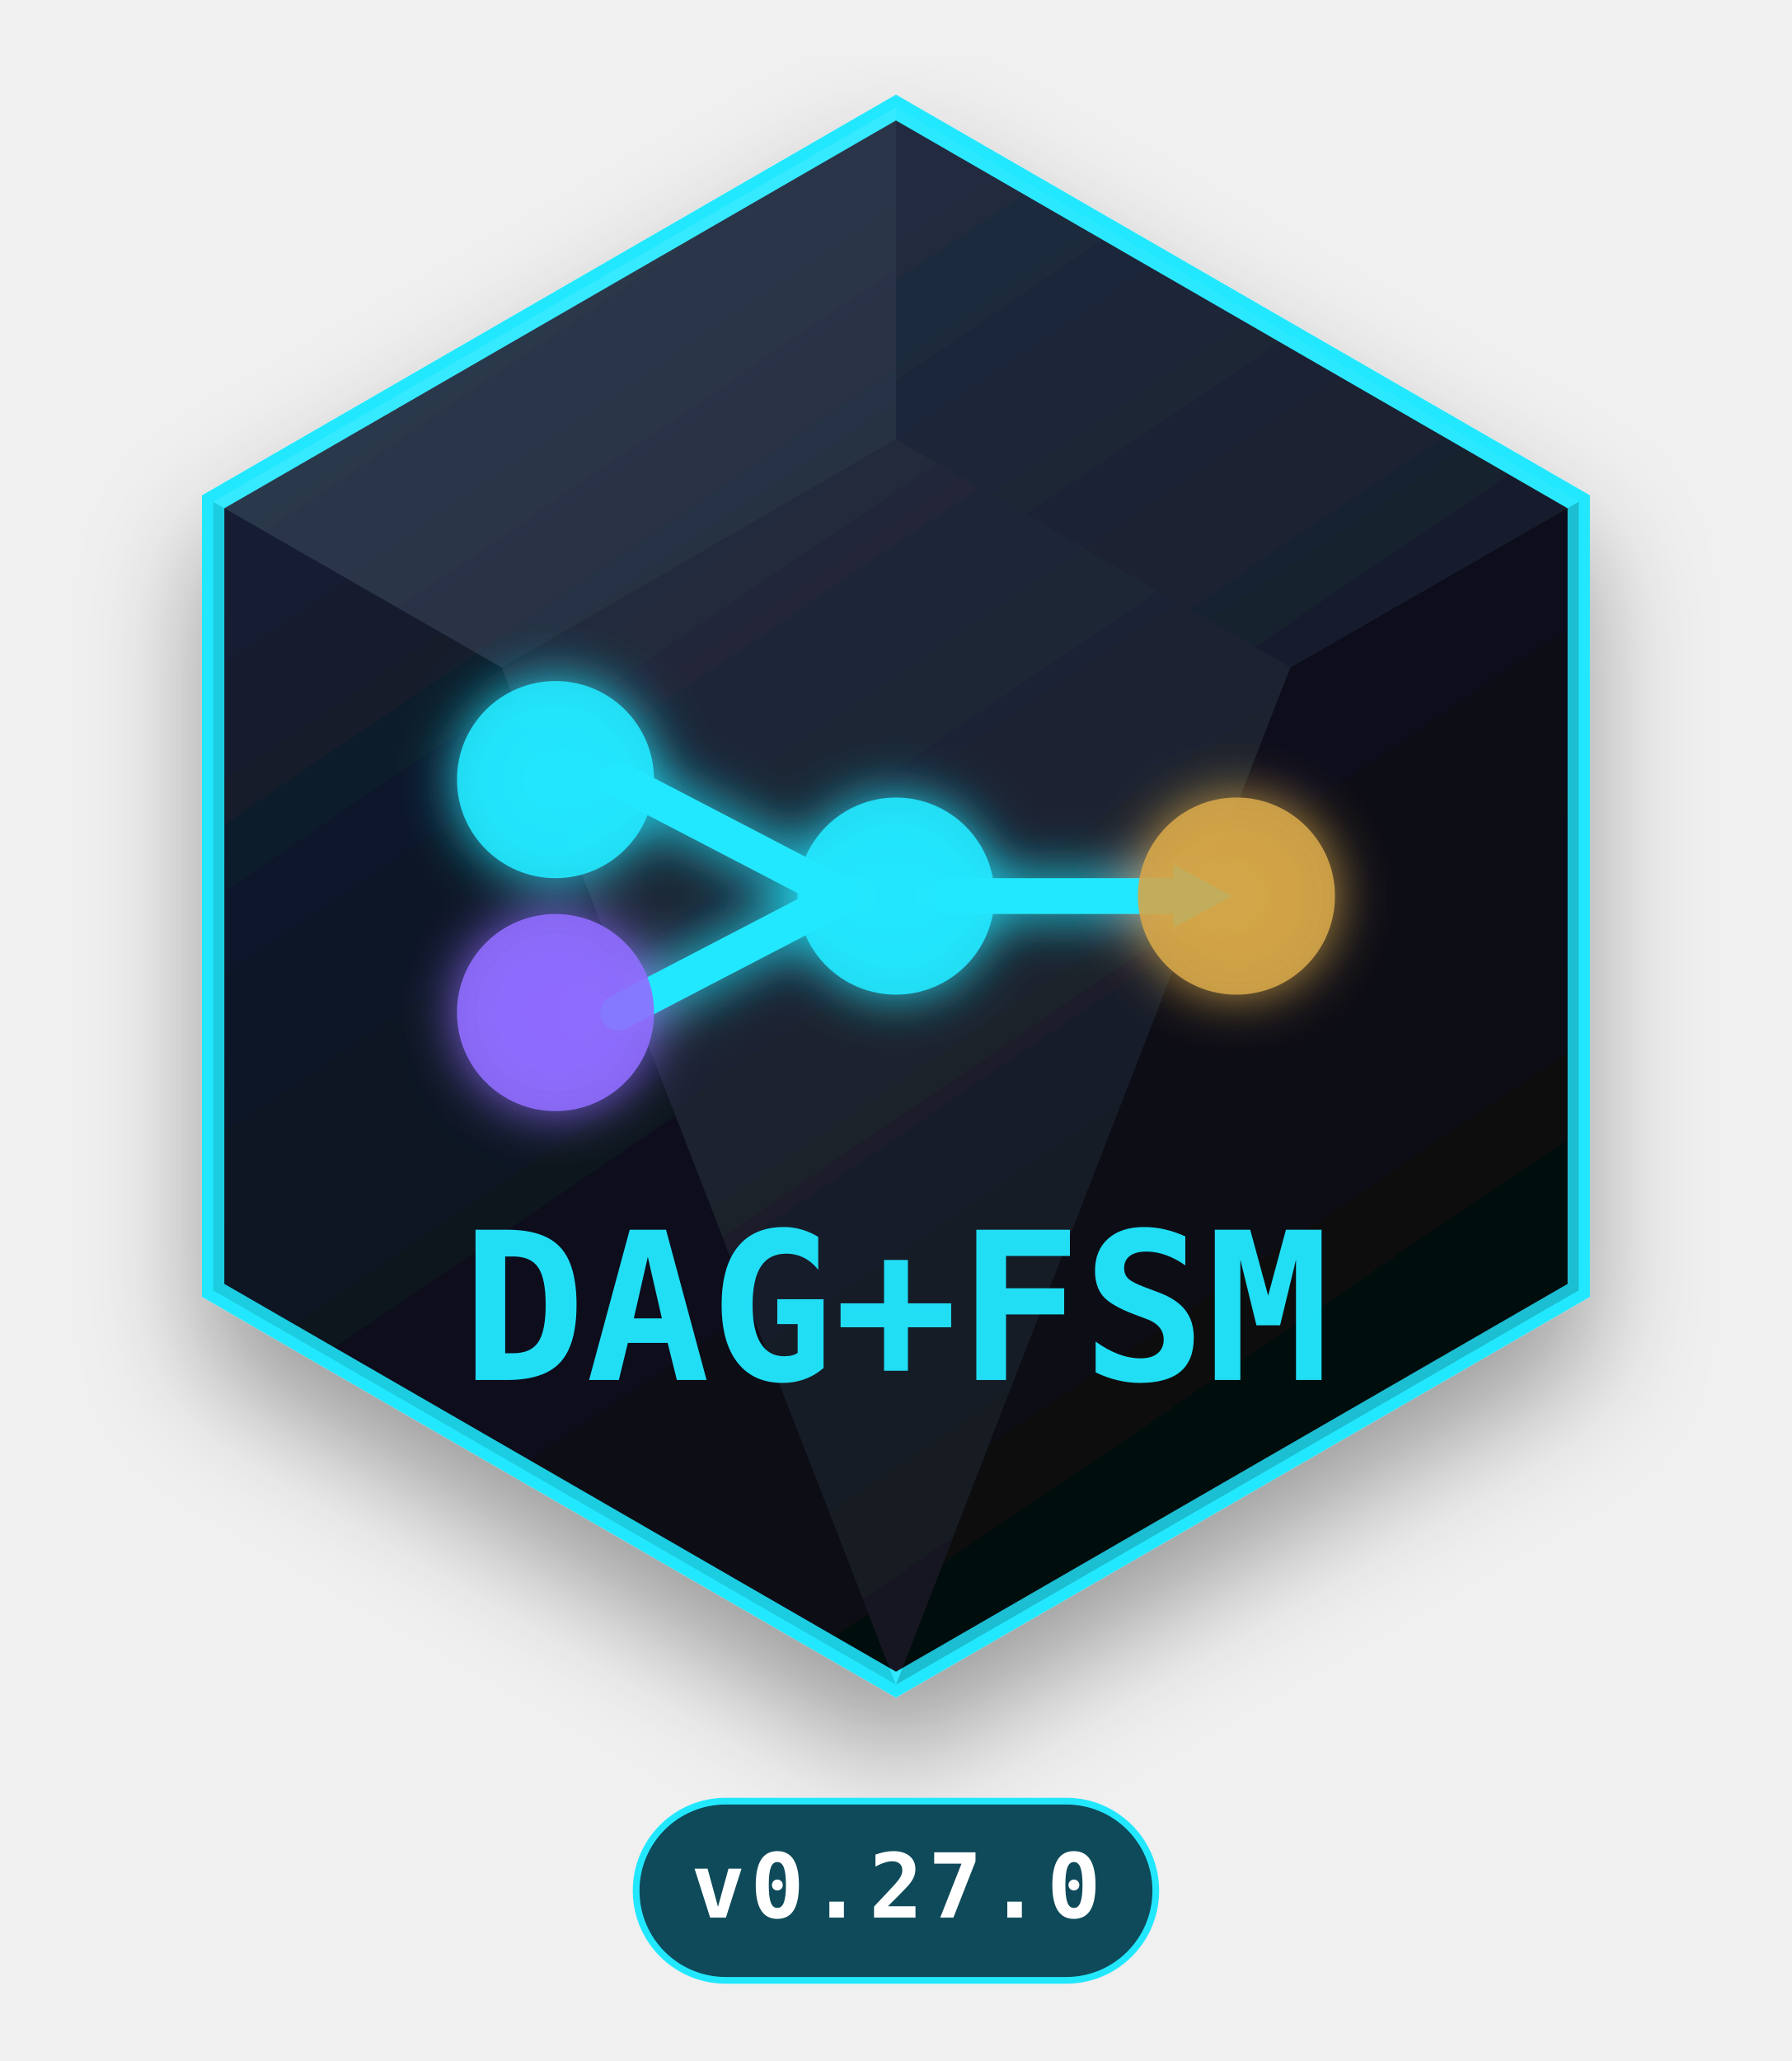
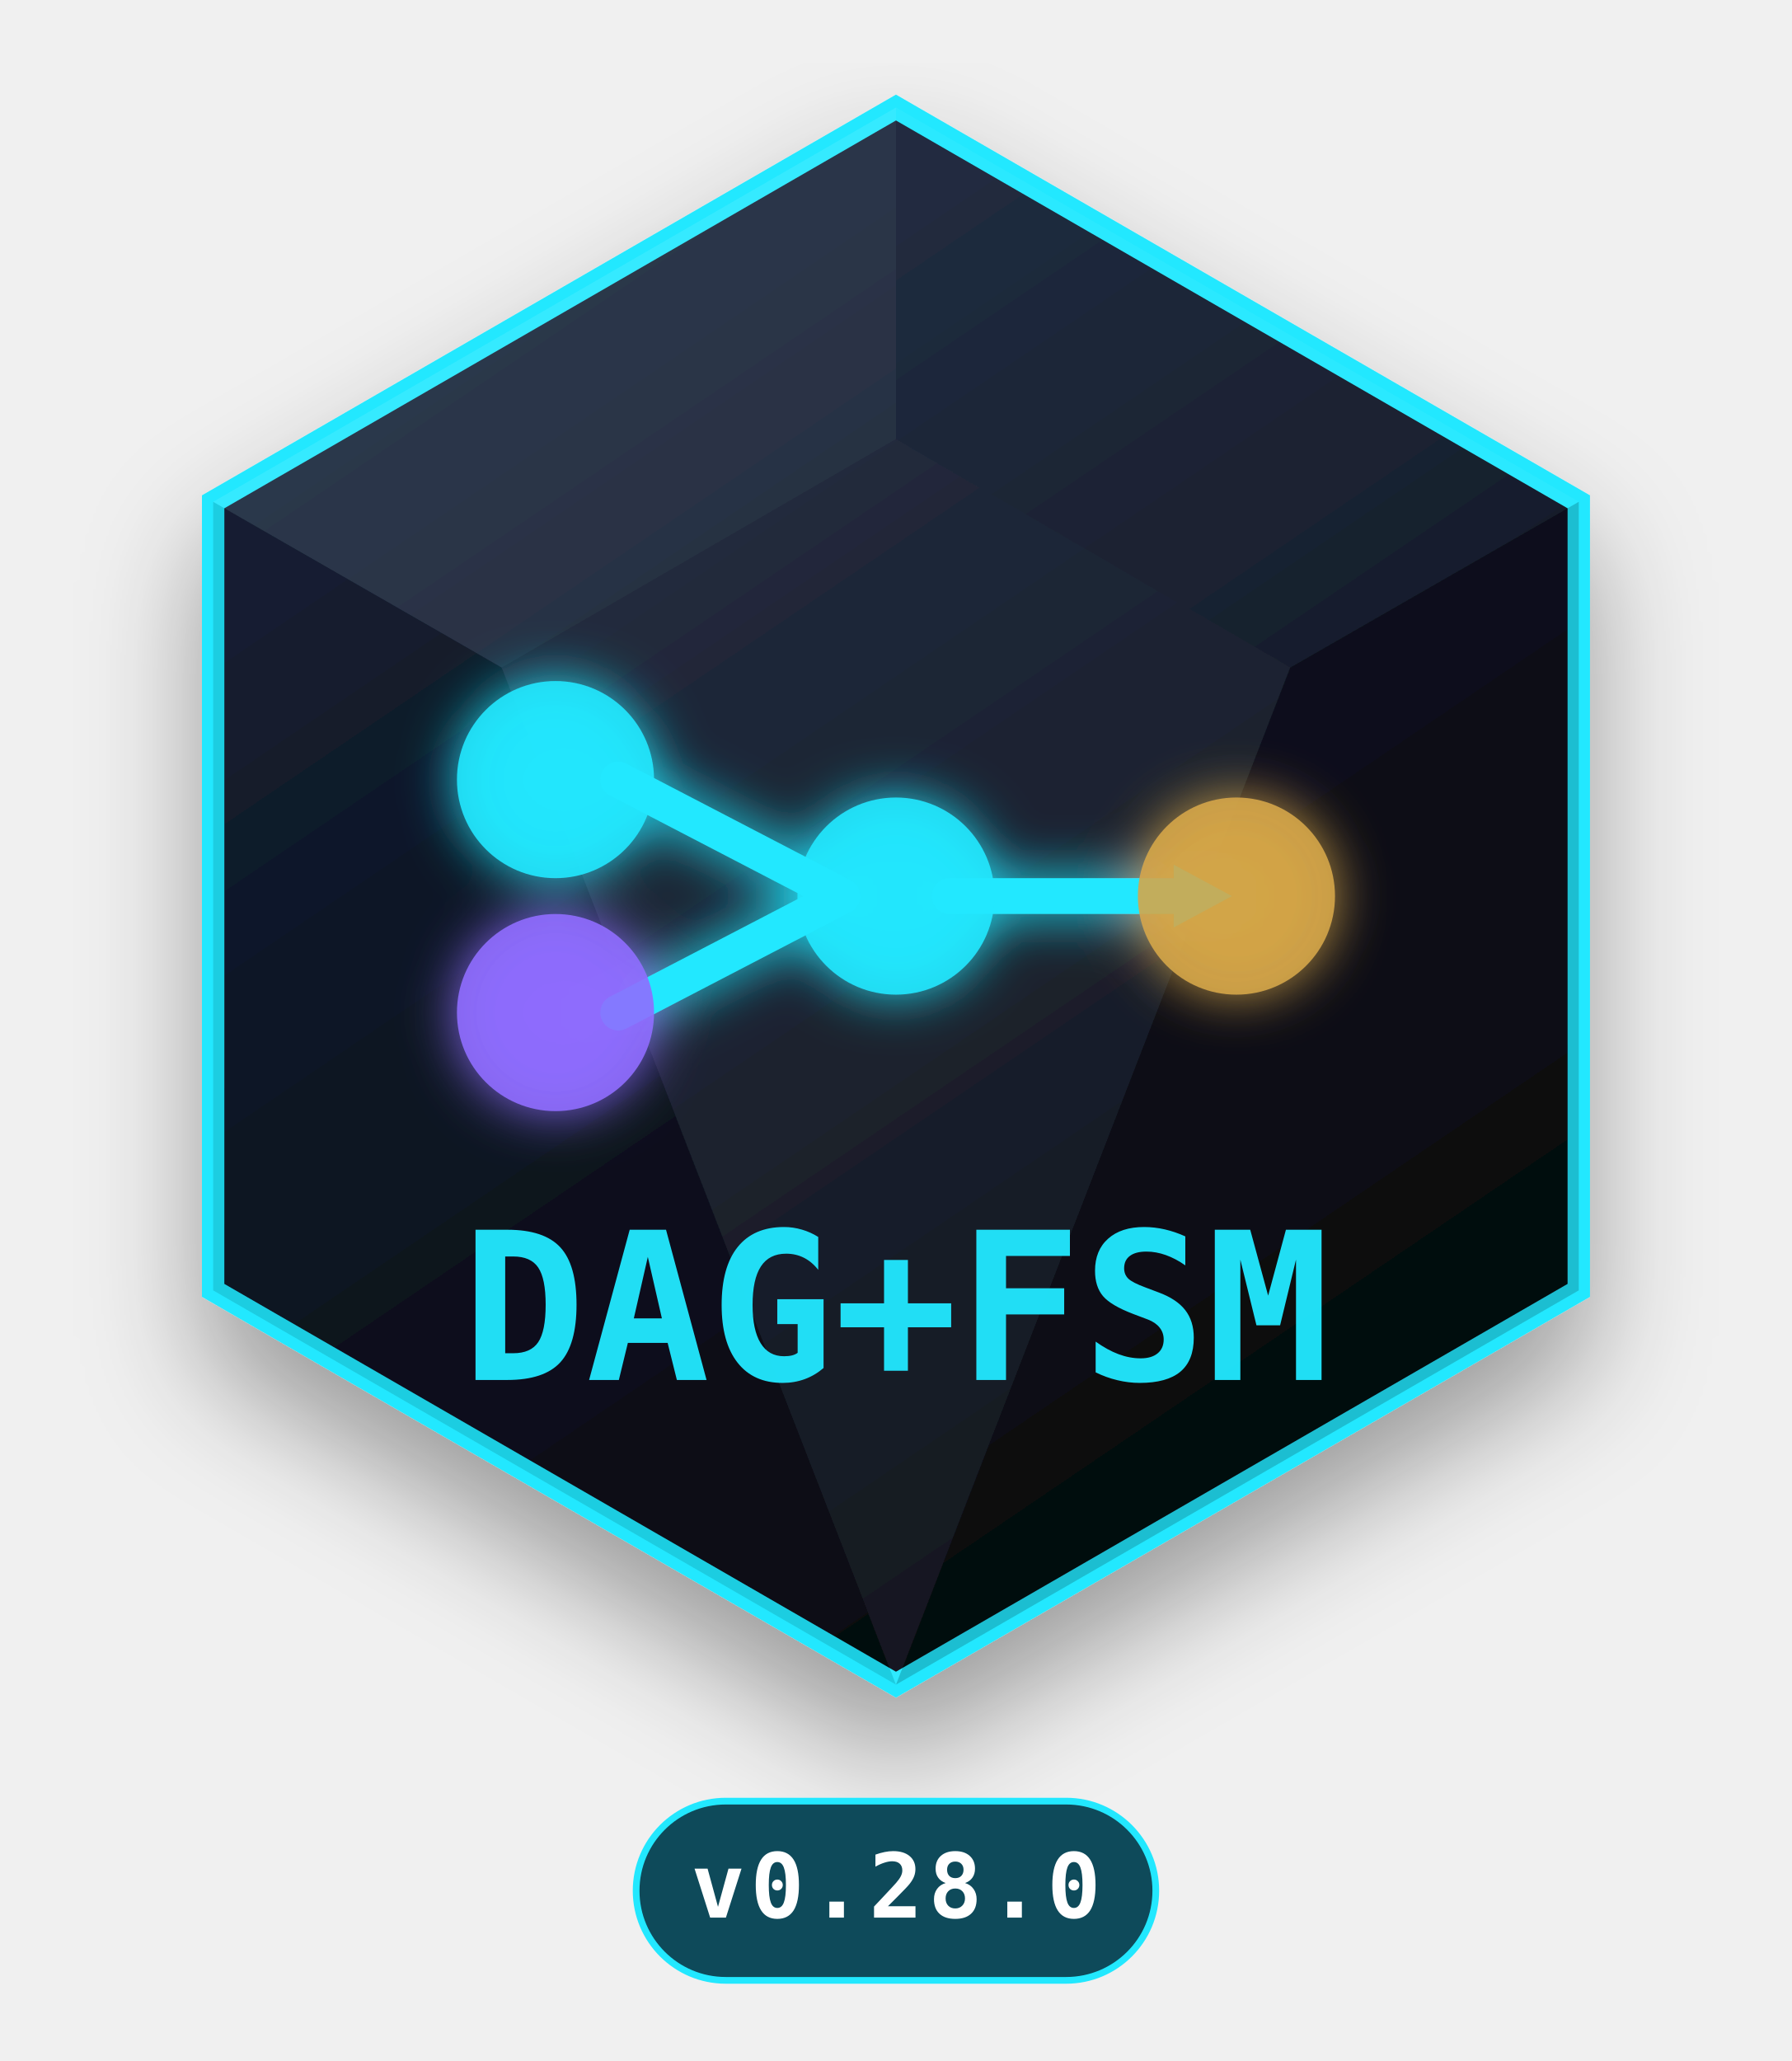
- <svg xmlns="http://www.w3.org/2000/svg" viewBox="0 0 400 460" role="img" aria-label="Dagonizer v0.27.0">
+ <svg xmlns="http://www.w3.org/2000/svg" viewBox="0 0 400 460" role="img" aria-label="Dagonizer v0.28.0">
  <defs>
    <linearGradient id="facetNavy" x1="86" y1="32" x2="314" y2="368" gradientUnits="userSpaceOnUse">
      <stop offset="0" stop-color="#1a2840" />
      <stop offset="0.48" stop-color="#0e1525" />
      <stop offset="1" stop-color="#04060a" />
    </linearGradient>
    <linearGradient id="facetTeal" x1="86" y1="32" x2="314" y2="368" gradientUnits="userSpaceOnUse">
      <stop offset="0" stop-color="#5ef5ff" />
      <stop offset="0.52" stop-color="#22e8ff" />
      <stop offset="1" stop-color="#0bb8cc" />
    </linearGradient>
    <filter id="nodeShadow" x="-35%" y="-35%" width="170%" height="170%">
      <feDropShadow dx="0" dy="14" stdDeviation="13" flood-color="#000000" flood-opacity="0.35" />
    </filter>
    <filter id="glowTeal" x="-30%" y="-30%" width="160%" height="160%">
      <feGaussianBlur stdDeviation="6" result="blur" />
      <feMerge>
        <feMergeNode in="blur" />
        <feMergeNode in="SourceGraphic" />
      </feMerge>
    </filter>
    <style>
      .round { stroke-linecap: round; stroke-linejoin: round; }
      .monoText { font-family: ui-monospace, SFMono-Regular, Menlo, Monaco, Consolas, monospace; font-weight: 900; }
      .version { font-family: ui-monospace, "SF Mono", Menlo, Consolas, monospace; font-weight: 700; letter-spacing: 0.06em; fill: #ffffff; }
    </style>
  </defs>
  <g id="dagonizer-node">
    <g id="node-body" filter="url(#nodeShadow)">
      <path id="node-base" d="M200 24 L352.42 112 L352.42 288 L200 376 L47.58 288 L47.58 112 Z" fill="url(#facetNavy)" stroke="#22e8ff" stroke-width="5" />
      <path id="facet-top-left" d="M200 24 L47.58 112 L112 149 L200 98 Z" fill="#FFFFFF" opacity="0.09" />
      <path id="facet-top-right" d="M200 24 L352.42 112 L288 149 L200 98 Z" fill="#FFFFFF" opacity="0.05" />
      <path id="facet-lower-left" d="M47.58 112 L112 149 L200 376 L47.58 288 Z" fill="#000000" opacity="0.12" />
      <path id="facet-lower-right" d="M352.42 112 L288 149 L200 376 L352.42 288 Z" fill="#000000" opacity="0.18" />
      <path id="facet-center" d="M112 149 L200 98 L288 149 L200 376 Z" fill="#FFFFFF" opacity="0.06" />
    </g>
    <g id="dag-glyph" filter="url(#glowTeal)">
      <line x1="138" y1="174" x2="188" y2="200" stroke="#22e8ff" stroke-width="8" class="round" />
      <line x1="138" y1="226" x2="188" y2="200" stroke="#22e8ff" stroke-width="8" class="round" />
      <line x1="212" y1="200" x2="262" y2="200" stroke="#22e8ff" stroke-width="8" class="round" />
      <polygon points="262,193 275,200 262,207" fill="#22e8ff" />
      <circle cx="124" cy="174" r="22" fill="#22e8ff" opacity="0.90" />
      <circle cx="124" cy="226" r="22" fill="#8f6dff" opacity="0.90" />
      <circle cx="200" cy="200" r="22" fill="#22e8ff" opacity="0.90" />
      <circle cx="276" cy="200" r="22" fill="#d4a649" opacity="0.90" />
    </g>
    <text class="monoText" x="200" y="308" text-anchor="middle" font-size="46" fill="#22e8ff" opacity="0.95">DAG+FSM</text>
  </g>
  <rect x="142" y="402" width="116" height="40" rx="20" fill="#0e4a5a" stroke="#22e8ff" stroke-width="1.5" />
-   <text class="version" x="200" y="428" text-anchor="middle" font-size="20">v0.27.0</text>
+   <text class="version" x="200" y="428" text-anchor="middle" font-size="20">v0.28.0</text>
</svg>
